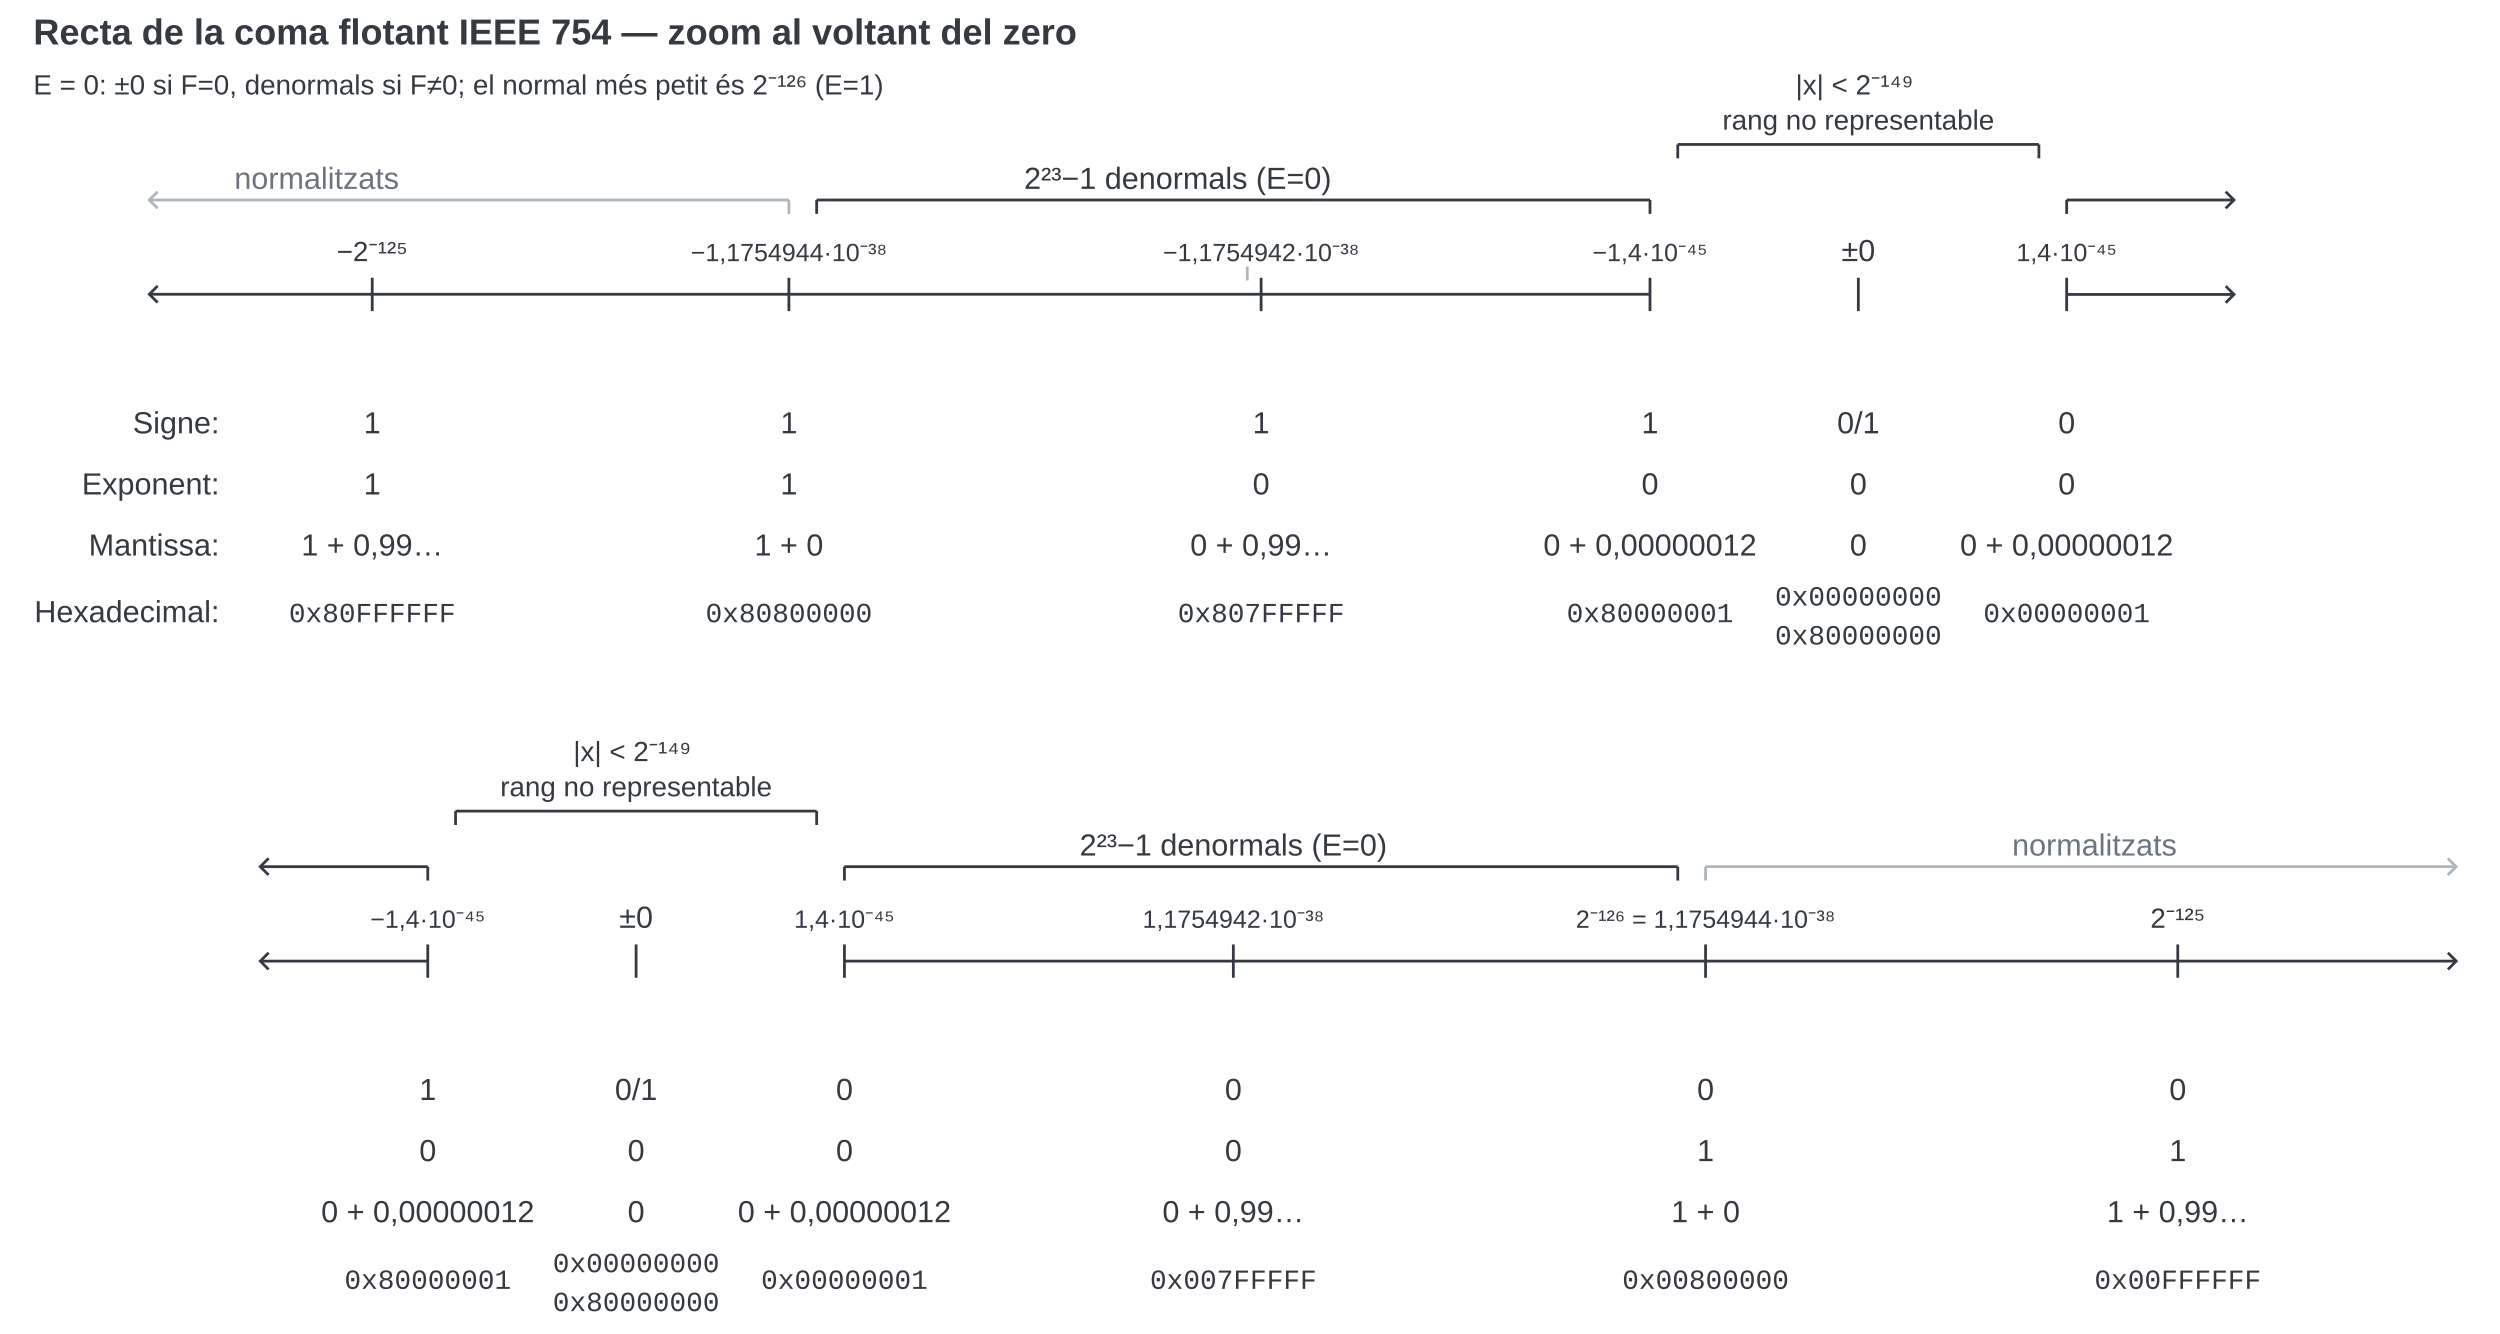
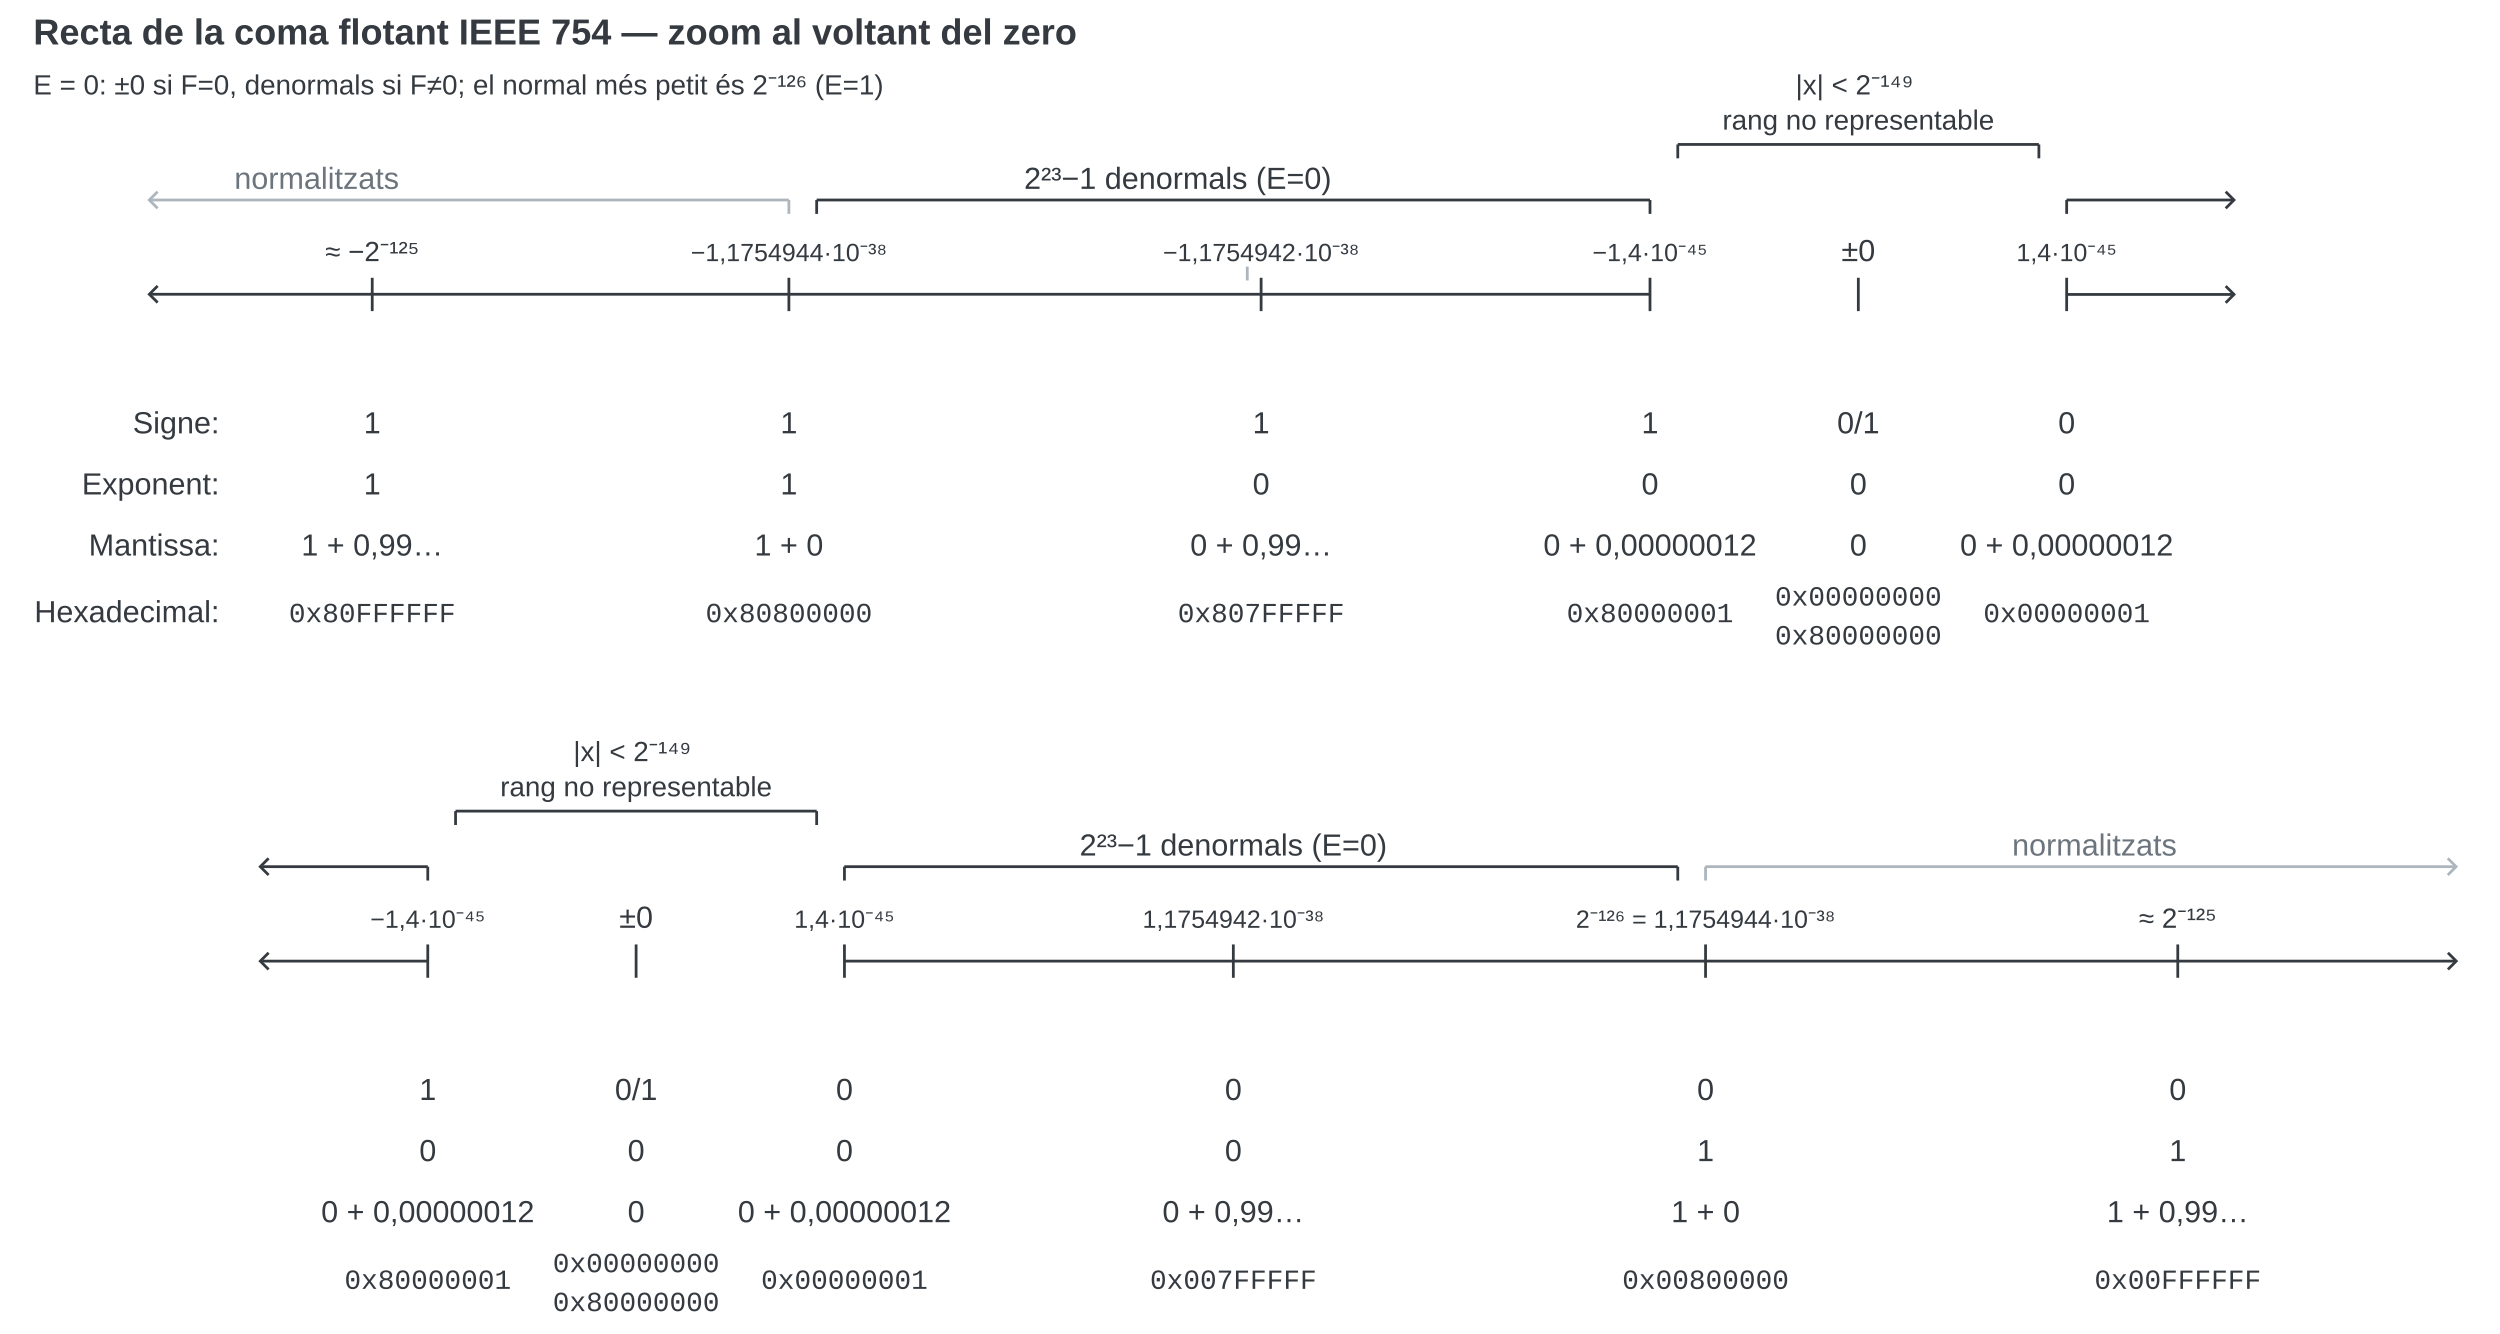
<svg xmlns="http://www.w3.org/2000/svg" width="900" height="480" viewBox="0 0 900 480" role="img" version="1.1" id="svg60">
  <defs id="defs60">
    <marker style="overflow:visible" id="marker109" refX="0" refY="0" orient="auto-start-reverse" markerWidth="1" markerHeight="1" viewBox="0 0 1 1" preserveAspectRatio="xMidYMid">
      <path style="fill:none;stroke:context-stroke;stroke-width:1;stroke-linecap:butt" d="M 3,-3 0,0 3,3" transform="rotate(180,0.125,0)" id="path109" />
    </marker>
    <marker style="overflow:visible" id="marker104" refX="0" refY="0" orient="auto-start-reverse" markerWidth="1" markerHeight="1" viewBox="0 0 1 1" preserveAspectRatio="xMidYMid">
      <path style="fill:none;stroke:context-stroke;stroke-width:1;stroke-linecap:butt" d="M 3,-3 0,0 3,3" transform="rotate(180,0.125,0)" id="path104" />
    </marker>
    <marker style="overflow:visible" id="ArrowWide" refX="0" refY="0" orient="auto-start-reverse" markerWidth="1" markerHeight="1" viewBox="0 0 1 1" preserveAspectRatio="xMidYMid">
      <path style="fill:none;stroke:context-stroke;stroke-width:1;stroke-linecap:butt" d="M 3,-3 0,0 3,3" transform="rotate(180,0.125,0)" id="path1" />
    </marker>
    <rect x="623.845" y="52.326" width="140.891" height="44.901" id="rect75" />
  </defs>
  <line x1="54" y1="105.933" x2="593.956" y2="105.933" stroke="#343a40" stroke-width="0.652" id="line1" style="stroke-width:1;stroke-dasharray:none;marker-start:url(#ArrowWide)" />
  <line x1="134" y1="100" x2="134" y2="112" stroke="#343a40" stroke-width="1" id="line2" />
  <text x="134" y="156" font-family="'Liberation Sans', Arial, Helvetica, sans-serif" font-size="11px" fill="#343a40" text-anchor="middle" font-weight="normal" id="text2">1</text>
  <text x="134" y="178" font-family="'Liberation Sans', Arial, Helvetica, sans-serif" font-size="11px" fill="#343a40" text-anchor="middle" font-weight="normal" id="text3">1</text>
  <text x="134" y="200" font-family="'Liberation Sans', Arial, Helvetica, sans-serif" font-size="11px" fill="#343a40" text-anchor="middle" font-weight="normal" id="text4">1 + 0,99…</text>
  <text x="134" y="224" font-family="'Liberation Mono', 'Courier New', Courier, monospace" font-size="10px" fill="#343a40" text-anchor="middle" font-weight="normal" id="text5">0x80FFFFFF</text>
  <line x1="284" y1="100" x2="284" y2="112" stroke="#343a40" stroke-width="1" id="line5" />
  <text x="284" y="156" font-family="'Liberation Sans', Arial, Helvetica, sans-serif" font-size="11px" fill="#343a40" text-anchor="middle" font-weight="normal" id="text6">1</text>
  <text x="284" y="178" font-family="'Liberation Sans', Arial, Helvetica, sans-serif" font-size="11px" fill="#343a40" text-anchor="middle" font-weight="normal" id="text7">1</text>
  <text x="284" y="200" font-family="'Liberation Sans', Arial, Helvetica, sans-serif" font-size="11px" fill="#343a40" text-anchor="middle" font-weight="normal" id="text8">1 + 0</text>
  <text x="284" y="224" font-family="'Liberation Mono', 'Courier New', Courier, monospace" font-size="10px" fill="#343a40" text-anchor="middle" font-weight="normal" id="text9">0x80800000</text>
  <line x1="454" y1="100" x2="454" y2="112" stroke="#343a40" stroke-width="1" id="line9" />
  <text x="454" y="156" font-family="'Liberation Sans', Arial, Helvetica, sans-serif" font-size="11px" fill="#343a40" text-anchor="middle" font-weight="normal" id="text10">1</text>
  <text x="454" y="178" font-family="'Liberation Sans', Arial, Helvetica, sans-serif" font-size="11px" fill="#343a40" text-anchor="middle" font-weight="normal" id="text11">0</text>
  <text x="454" y="200" font-family="'Liberation Sans', Arial, Helvetica, sans-serif" font-size="11px" fill="#343a40" text-anchor="middle" font-weight="normal" id="text12">0 + 0,99…</text>
  <text x="454" y="224" font-family="'Liberation Mono', 'Courier New', Courier, monospace" font-size="10px" fill="#343a40" text-anchor="middle" font-weight="normal" id="text13">0x807FFFFF</text>
  <line x1="594" y1="100" x2="594" y2="112" stroke="#343a40" stroke-width="1" id="line13" />
  <text x="594" y="156" font-family="'Liberation Sans', Arial, Helvetica, sans-serif" font-size="11px" fill="#343a40" text-anchor="middle" font-weight="normal" id="text14">1</text>
  <text x="594" y="178" font-family="'Liberation Sans', Arial, Helvetica, sans-serif" font-size="11px" fill="#343a40" text-anchor="middle" font-weight="normal" id="text15">0</text>
  <text x="594" y="200" font-family="'Liberation Sans', Arial, Helvetica, sans-serif" font-size="11px" fill="#343a40" text-anchor="middle" font-weight="normal" id="text16">0 + 0,00000012</text>
  <text x="594" y="224" font-family="'Liberation Mono', 'Courier New', Courier, monospace" font-size="10px" fill="#343a40" text-anchor="middle" font-weight="normal" id="text17">0x80000001</text>
  <line x1="744" y1="100" x2="744" y2="112" stroke="#343a40" stroke-width="1" id="line17" />
  <text x="744" y="156" font-family="'Liberation Sans', Arial, Helvetica, sans-serif" font-size="11px" fill="#343a40" text-anchor="middle" font-weight="normal" id="text18">0</text>
  <text x="744" y="178" font-family="'Liberation Sans', Arial, Helvetica, sans-serif" font-size="11px" fill="#343a40" text-anchor="middle" font-weight="normal" id="text19">0</text>
  <text x="744" y="200" font-family="'Liberation Sans', Arial, Helvetica, sans-serif" font-size="11px" fill="#343a40" text-anchor="middle" font-weight="normal" id="text20">0 + 0,00000012</text>
  <text x="744" y="224" font-family="'Liberation Mono', 'Courier New', Courier, monospace" font-size="10px" fill="#343a40" text-anchor="middle" font-weight="normal" id="text21">0x00000001</text>
  <line x1="669" y1="100" x2="669" y2="112" stroke="#343a40" stroke-width="1" id="line33" />
  <text x="669" y="94" font-family="'Liberation Sans', Arial, Helvetica, sans-serif" font-size="11px" fill="#343a40" text-anchor="middle" font-weight="normal" id="text34">±0</text>
  <text x="669" y="156" font-family="'Liberation Sans', Arial, Helvetica, sans-serif" font-size="11px" fill="#343a40" text-anchor="middle" font-weight="normal" id="text35">0/1</text>
  <text x="669" y="178" font-family="'Liberation Sans', Arial, Helvetica, sans-serif" font-size="11px" fill="#343a40" text-anchor="middle" font-weight="normal" id="text36">0</text>
  <text x="669" y="200" font-family="'Liberation Sans', Arial, Helvetica, sans-serif" font-size="11px" fill="#343a40" text-anchor="middle" font-weight="normal" id="text37">0</text>
  <text x="669" y="218" font-family="'Liberation Mono', 'Courier New', Courier, monospace" font-size="10px" fill="#343a40" text-anchor="middle" font-weight="normal" id="text38">0x00000000</text>
  <text x="669" y="232" font-family="'Liberation Mono', 'Courier New', Courier, monospace" font-size="10px" fill="#343a40" text-anchor="middle" font-weight="normal" id="text39">0x80000000</text>
  <text x="79" y="156" font-family="'Liberation Sans', Arial, Helvetica, sans-serif" font-size="11px" fill="#343a40" text-anchor="end" font-weight="normal" id="text40">Signe:</text>
  <text x="79" y="178" font-family="'Liberation Sans', Arial, Helvetica, sans-serif" font-size="11px" fill="#343a40" text-anchor="end" font-weight="normal" id="text41">Exponent:</text>
  <text x="79" y="200" font-family="'Liberation Sans', Arial, Helvetica, sans-serif" font-size="11px" fill="#343a40" text-anchor="end" font-weight="normal" id="text42">Mantissa:</text>
  <text x="79" y="224" font-family="'Liberation Sans', Arial, Helvetica, sans-serif" font-size="11px" fill="#343a40" text-anchor="end" font-weight="normal" id="text43">Hexadecimal:</text>
-   <text x="134" y="94" font-family="'Liberation Sans', Arial, Helvetica, sans-serif" font-size="10px" fill="#343a40" text-anchor="middle" font-weight="normal" id="text45">−2⁻¹²⁵</text>
+   <text x="134" y="94" font-family="'Liberation Sans', Arial, Helvetica, sans-serif" font-size="10px" fill="#343a40" text-anchor="middle" font-weight="normal" id="text45">≈ −2⁻¹²⁵</text>
  <text x="284" y="94" font-family="'Liberation Sans', Arial, Helvetica, sans-serif" font-size="9px" fill="#343a40" text-anchor="middle" font-weight="normal" id="text46">−1,1754944·10⁻³⁸</text>
  <text x="454" y="94" font-family="'Liberation Sans', Arial, Helvetica, sans-serif" font-size="9px" fill="#343a40" text-anchor="middle" font-weight="normal" id="text47">−1,1754942·10⁻³⁸</text>
  <text x="594" y="94" font-family="'Liberation Sans', Arial, Helvetica, sans-serif" font-size="9px" fill="#343a40" text-anchor="middle" font-weight="normal" id="text48">−1,4·10⁻⁴⁵</text>
  <text x="744" y="94" font-family="'Liberation Sans', Arial, Helvetica, sans-serif" font-size="9px" fill="#343a40" text-anchor="middle" font-weight="normal" id="text49">1,4·10⁻⁴⁵</text>
  <line x1="744" y1="77" x2="744" y2="72" stroke="#343a40" stroke-width="1" id="line55" />
  <text x="669" y="34" font-family="'Liberation Sans', Arial, Helvetica, sans-serif" font-size="10px" fill="#343a40" text-anchor="middle" font-weight="normal" id="text58" style="font-style:normal;font-variant:normal;font-weight:normal;font-stretch:normal;font-size:10px;font-family:'Liberation Sans', Arial, Helvetica, sans-serif;-inkscape-font-specification:'Liberation Sans, Arial, Helvetica, sans-serif, Normal';font-variant-ligatures:normal;font-variant-caps:normal;font-variant-numeric:normal;font-variant-east-asian:normal;text-anchor:middle;fill:#343a40">
    <tspan id="tspan72" x="669" y="34">|x| &lt; 2⁻¹⁴⁹</tspan>
    <tspan id="tspan74" x="669" y="46.66">rang no representable</tspan>
  </text>
  <text x="12" y="16" font-family="'Liberation Sans', Arial, Helvetica, sans-serif" font-size="13px" fill="#343a40" text-anchor="start" font-weight="bold" id="text59">Recta de la coma flotant IEEE 754 — zoom al voltant del zero</text>
  <text x="12" y="34" font-family="'Liberation Sans', Arial, Helvetica, sans-serif" font-size="10px" fill="#343a40" text-anchor="start" font-weight="normal" id="text60">E = 0: ±0 si F=0, denormals si F≠0; el normal més petit és 2⁻¹²⁶ (E=1)</text>
  <line x1="294" y1="77" x2="294" y2="72" stroke="#343a40" stroke-width="1" id="line62" />
  <line x1="293.978" y1="72" x2="593.996" y2="72" stroke="#343a40" stroke-width="0.908" id="line63" style="stroke-width:1;stroke-dasharray:none" />
  <line x1="594" y1="72" x2="594" y2="77" stroke="#343a40" stroke-width="1" id="line64" />
  <text x="424" y="68" font-family="'Liberation Sans', Arial, Helvetica, sans-serif" font-size="11px" fill="#343a40" text-anchor="middle" font-weight="normal" id="text64">2²³−1 denormals (E=0)</text>
  <line x1="604" y1="57" x2="604" y2="52" stroke="#343a40" stroke-width="1" id="line67" />
  <line x1="604.002" y1="52" x2="733.996" y2="52" stroke="#343a40" stroke-width="0.908" id="line68" style="stroke-width:1;stroke-dasharray:none" />
  <line x1="734" y1="52" x2="734" y2="57" stroke="#343a40" stroke-width="1" id="line69" />
  <text xml:space="preserve" id="text75" style="font-style:normal;font-variant:normal;font-weight:normal;font-stretch:normal;font-size:10px;font-family:'Liberation Sans', Arial, Helvetica, sans-serif;-inkscape-font-specification:'Liberation Sans, Arial, Helvetica, sans-serif, Normal';font-variant-ligatures:normal;font-variant-caps:normal;font-variant-numeric:normal;font-variant-east-asian:normal;text-align:start;writing-mode:lr-tb;direction:ltr;white-space:pre;shape-inside:url(#rect75);fill:none;fill-opacity:0.416;stroke-width:1;stroke-dasharray:none" />
  <line x1="53.982" y1="72" x2="283.996" y2="72" stroke="#343a40" stroke-width="0.908" id="line75" style="stroke:#adb5bd;stroke-width:1;stroke-dasharray:none;stroke-opacity:1;marker-start:url(#marker104)" />
  <line x1="284" y1="72" x2="284" y2="77" stroke="#343a40" stroke-width="1" id="line76" style="stroke:#adb5bd;stroke-opacity:1" />
  <text x="114" y="68" font-family="'Liberation Sans', Arial, Helvetica, sans-serif" font-size="11px" fill="#343a40" text-anchor="middle" font-weight="normal" id="text76" style="fill:#6c757d;fill-opacity:1">normalitzats</text>
  <line x1="449.018" y1="95.971" x2="449.018" y2="100.971" stroke="#343a40" stroke-width="1" id="line76-6" style="stroke:#adb5bd;stroke-opacity:1" />
  <line x1="154" y1="340" x2="154" y2="352" stroke="#343a40" stroke-width="1" id="line4" />
  <text x="154" y="396" font-family="'Liberation Sans', Arial, Helvetica, sans-serif" font-size="11px" fill="#343a40" text-anchor="middle" font-weight="normal" id="text53">1</text>
  <text x="154" y="418" font-family="'Liberation Sans', Arial, Helvetica, sans-serif" font-size="11px" fill="#343a40" text-anchor="middle" font-weight="normal" id="text54">0</text>
  <text x="154" y="440" font-family="'Liberation Sans', Arial, Helvetica, sans-serif" font-size="11px" fill="#343a40" text-anchor="middle" font-weight="normal" id="text55">0 + 0,00000012</text>
  <text x="154" y="464" font-family="'Liberation Mono', 'Courier New', Courier, monospace" font-size="10px" fill="#343a40" text-anchor="middle" font-weight="normal" id="text56">0x80000001</text>
  <line x1="304" y1="340" x2="304" y2="352" stroke="#343a40" stroke-width="1" id="line58" />
  <text x="304" y="396" font-family="'Liberation Sans', Arial, Helvetica, sans-serif" font-size="11px" fill="#343a40" text-anchor="middle" font-weight="normal" id="text61">0</text>
  <text x="304" y="418" font-family="'Liberation Sans', Arial, Helvetica, sans-serif" font-size="11px" fill="#343a40" text-anchor="middle" font-weight="normal" id="text62">0</text>
  <text x="304" y="440" font-family="'Liberation Sans', Arial, Helvetica, sans-serif" font-size="11px" fill="#343a40" text-anchor="middle" font-weight="normal" id="text63">0 + 0,00000012</text>
  <text x="304" y="464" font-family="'Liberation Mono', 'Courier New', Courier, monospace" font-size="10px" fill="#343a40" text-anchor="middle" font-weight="normal" id="text65">0x00000001</text>
  <line x1="444" y1="340" x2="444" y2="352" stroke="#343a40" stroke-width="1" id="line65" />
  <text x="444" y="396" font-family="'Liberation Sans', Arial, Helvetica, sans-serif" font-size="11px" fill="#343a40" text-anchor="middle" font-weight="normal" id="text66">0</text>
  <text x="444" y="418" font-family="'Liberation Sans', Arial, Helvetica, sans-serif" font-size="11px" fill="#343a40" text-anchor="middle" font-weight="normal" id="text67">0</text>
  <text x="444" y="440" font-family="'Liberation Sans', Arial, Helvetica, sans-serif" font-size="11px" fill="#343a40" text-anchor="middle" font-weight="normal" id="text68">0 + 0,99…</text>
  <text x="444" y="464" font-family="'Liberation Mono', 'Courier New', Courier, monospace" font-size="10px" fill="#343a40" text-anchor="middle" font-weight="normal" id="text69">0x007FFFFF</text>
  <line x1="614" y1="340" x2="614" y2="352" stroke="#343a40" stroke-width="1" id="line70" />
  <text x="614" y="396" font-family="'Liberation Sans', Arial, Helvetica, sans-serif" font-size="11px" fill="#343a40" text-anchor="middle" font-weight="normal" id="text70">0</text>
  <text x="614" y="418" font-family="'Liberation Sans', Arial, Helvetica, sans-serif" font-size="11px" fill="#343a40" text-anchor="middle" font-weight="normal" id="text71">1</text>
  <text x="614" y="440" font-family="'Liberation Sans', Arial, Helvetica, sans-serif" font-size="11px" fill="#343a40" text-anchor="middle" font-weight="normal" id="text72">1 + 0</text>
  <text x="614" y="464" font-family="'Liberation Mono', 'Courier New', Courier, monospace" font-size="10px" fill="#343a40" text-anchor="middle" font-weight="normal" id="text73">0x00800000</text>
  <line x1="784" y1="340" x2="784" y2="352" stroke="#343a40" stroke-width="1" id="line73" />
  <text x="784" y="396" font-family="'Liberation Sans', Arial, Helvetica, sans-serif" font-size="11px" fill="#343a40" text-anchor="middle" font-weight="normal" id="text74">0</text>
  <text x="784" y="418" font-family="'Liberation Sans', Arial, Helvetica, sans-serif" font-size="11px" fill="#343a40" text-anchor="middle" font-weight="normal" id="text77">1</text>
  <text x="784" y="440" font-family="'Liberation Sans', Arial, Helvetica, sans-serif" font-size="11px" fill="#343a40" text-anchor="middle" font-weight="normal" id="text78">1 + 0,99…</text>
  <text x="784" y="464" font-family="'Liberation Mono', 'Courier New', Courier, monospace" font-size="10px" fill="#343a40" text-anchor="middle" font-weight="normal" id="text80">0x00FFFFFF</text>
  <line x1="229" y1="340" x2="229" y2="352" stroke="#343a40" stroke-width="1" id="line80" />
  <text x="229" y="334" font-family="'Liberation Sans', Arial, Helvetica, sans-serif" font-size="11px" fill="#343a40" text-anchor="middle" font-weight="normal" id="text81">±0</text>
  <text x="229" y="396" font-family="'Liberation Sans', Arial, Helvetica, sans-serif" font-size="11px" fill="#343a40" text-anchor="middle" font-weight="normal" id="text82">0/1</text>
  <text x="229" y="418" font-family="'Liberation Sans', Arial, Helvetica, sans-serif" font-size="11px" fill="#343a40" text-anchor="middle" font-weight="normal" id="text83">0</text>
  <text x="229" y="440" font-family="'Liberation Sans', Arial, Helvetica, sans-serif" font-size="11px" fill="#343a40" text-anchor="middle" font-weight="normal" id="text84">0</text>
  <text x="229" y="458" font-family="'Liberation Mono', 'Courier New', Courier, monospace" font-size="10px" fill="#343a40" text-anchor="middle" font-weight="normal" id="text85">0x00000000</text>
  <text x="229" y="472" font-family="'Liberation Mono', 'Courier New', Courier, monospace" font-size="10px" fill="#343a40" text-anchor="middle" font-weight="normal" id="text86">0x80000000</text>
  <text x="154" y="334" font-family="'Liberation Sans', Arial, Helvetica, sans-serif" font-size="9px" fill="#343a40" text-anchor="middle" font-weight="normal" id="text87">−1,4·10⁻⁴⁵</text>
  <text x="304" y="334" font-family="'Liberation Sans', Arial, Helvetica, sans-serif" font-size="9px" fill="#343a40" text-anchor="middle" font-weight="normal" id="text88">1,4·10⁻⁴⁵</text>
  <text x="444" y="334" font-family="'Liberation Sans', Arial, Helvetica, sans-serif" font-size="9px" fill="#343a40" text-anchor="middle" font-weight="normal" id="text89">1,1754942·10⁻³⁸</text>
  <text x="614" y="334" font-family="'Liberation Sans', Arial, Helvetica, sans-serif" font-size="9px" fill="#343a40" text-anchor="middle" font-weight="normal" id="text90">2⁻¹²⁶ = 1,1754944·10⁻³⁸</text>
-   <text x="784" y="334" font-family="'Liberation Sans', Arial, Helvetica, sans-serif" font-size="10px" fill="#343a40" text-anchor="middle" font-weight="normal" id="text91">2⁻¹²⁵</text>
+   <text x="784" y="334" font-family="'Liberation Sans', Arial, Helvetica, sans-serif" font-size="10px" fill="#343a40" text-anchor="middle" font-weight="normal" id="text91">≈ 2⁻¹²⁵</text>
  <line x1="304" y1="317" x2="304" y2="312" stroke="#343a40" stroke-width="1" id="line91" />
  <line x1="303.947" y1="312" x2="603.996" y2="312" stroke="#343a40" stroke-width="0.908" id="line92" style="stroke-width:1;stroke-dasharray:none" />
  <line x1="604" y1="312" x2="604" y2="317" stroke="#343a40" stroke-width="1" id="line93" />
  <text x="444" y="308" font-family="'Liberation Sans', Arial, Helvetica, sans-serif" font-size="11px" fill="#343a40" text-anchor="middle" font-weight="normal" id="text93">2²³−1 denormals (E=0)</text>
  <text x="229" y="274" font-family="'Liberation Sans', Arial, Helvetica, sans-serif" font-size="10px" fill="#343a40" text-anchor="middle" font-weight="normal" id="text94" style="font-style:normal;font-variant:normal;font-weight:normal;font-stretch:normal;font-size:10px;font-family:'Liberation Sans', Arial, Helvetica, sans-serif;-inkscape-font-specification:'Liberation Sans, Arial, Helvetica, sans-serif, Normal';font-variant-ligatures:normal;font-variant-caps:normal;font-variant-numeric:normal;font-variant-east-asian:normal;text-anchor:middle;fill:#343a40">
    <tspan id="tspan93" x="229" y="274">|x| &lt; 2⁻¹⁴⁹</tspan>
    <tspan id="tspan94" x="229" y="286.66">rang no representable</tspan>
  </text>
  <line x1="304.016" y1="346" x2="884" y2="346" stroke="#343a40" stroke-width="0.676" id="line94" style="stroke-width:1;stroke-dasharray:none;marker-end:url(#marker109)" />
  <line x1="154" y1="312" x2="154" y2="317" stroke="#343a40" stroke-width="1" id="line96" />
  <line x1="164" y1="297" x2="164" y2="292" stroke="#343a40" stroke-width="1" id="line97" />
  <line x1="164.002" y1="292" x2="293.996" y2="292" stroke="#343a40" stroke-width="0.908" id="line98" style="stroke-width:1;stroke-dasharray:none" />
  <line x1="294" y1="292" x2="294" y2="297" stroke="#343a40" stroke-width="1" id="line99" />
  <line x1="614" y1="317" x2="614" y2="312" stroke="#343a40" stroke-width="1" id="line100" style="stroke:#adb5bd;stroke-opacity:1" />
  <line x1="613.947" y1="312" x2="883.944" y2="312" stroke="#343a40" stroke-width="0.908" id="line101" style="stroke:#adb5bd;stroke-width:1;stroke-dasharray:none;stroke-opacity:1;marker-end:url(#marker109)" />
  <text x="754" y="308" font-family="'Liberation Sans', Arial, Helvetica, sans-serif" font-size="11px" fill="#343a40" text-anchor="middle" font-weight="normal" id="text101" style="fill:#6c757d;fill-opacity:1">normalitzats</text>
  <line x1="743.947" y1="106" x2="803.996" y2="106" stroke="#343a40" stroke-width="0.908" id="line102" style="stroke-width:1;stroke-dasharray:none;marker-end:url(#marker109)" />
  <line x1="743.947" y1="72" x2="803.996" y2="72" stroke="#343a40" stroke-width="0.908" id="line107" style="stroke-width:1;stroke-dasharray:none;marker-end:url(#marker109)" />
  <line x1="93.947" y1="346" x2="153.996" y2="346" stroke="#343a40" stroke-width="0.908" id="line108" style="stroke-width:1;stroke-dasharray:none;marker-start:url(#marker109)" />
  <line x1="93.947" y1="312" x2="153.996" y2="312" stroke="#343a40" stroke-width="0.908" id="line109" style="stroke-width:1;stroke-dasharray:none;marker-start:url(#marker109)" />
</svg>
